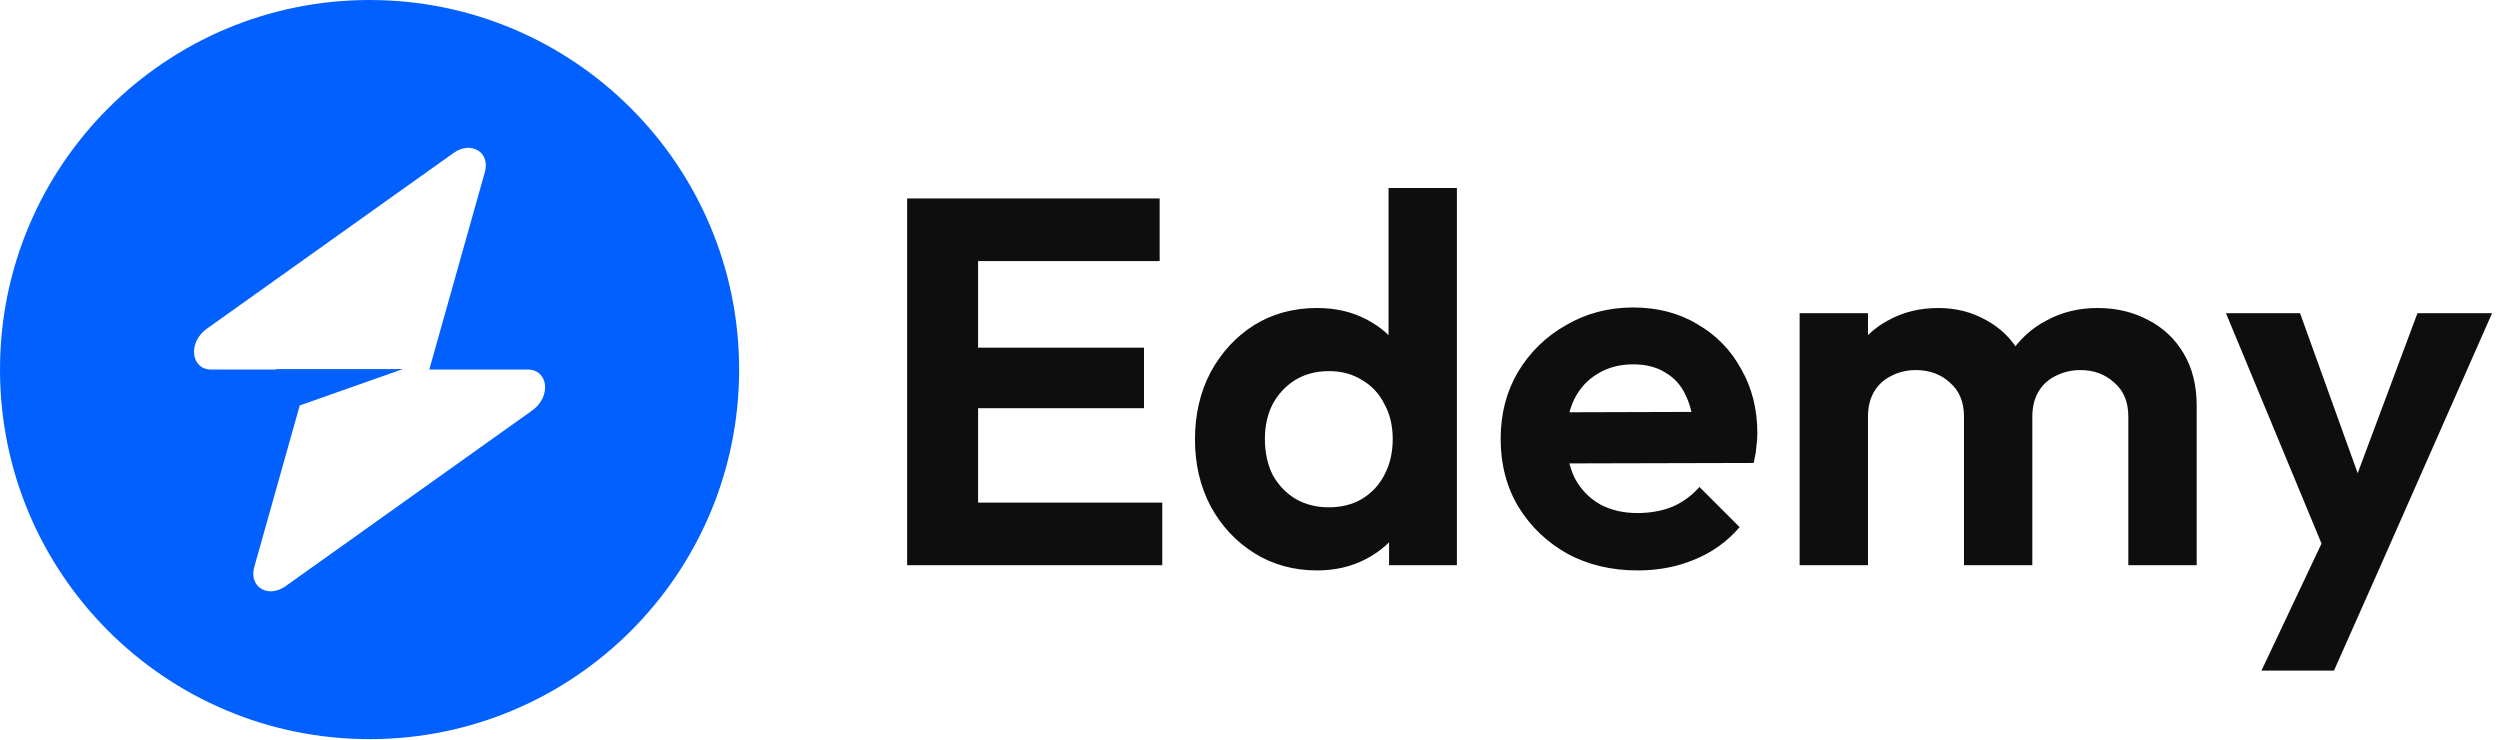
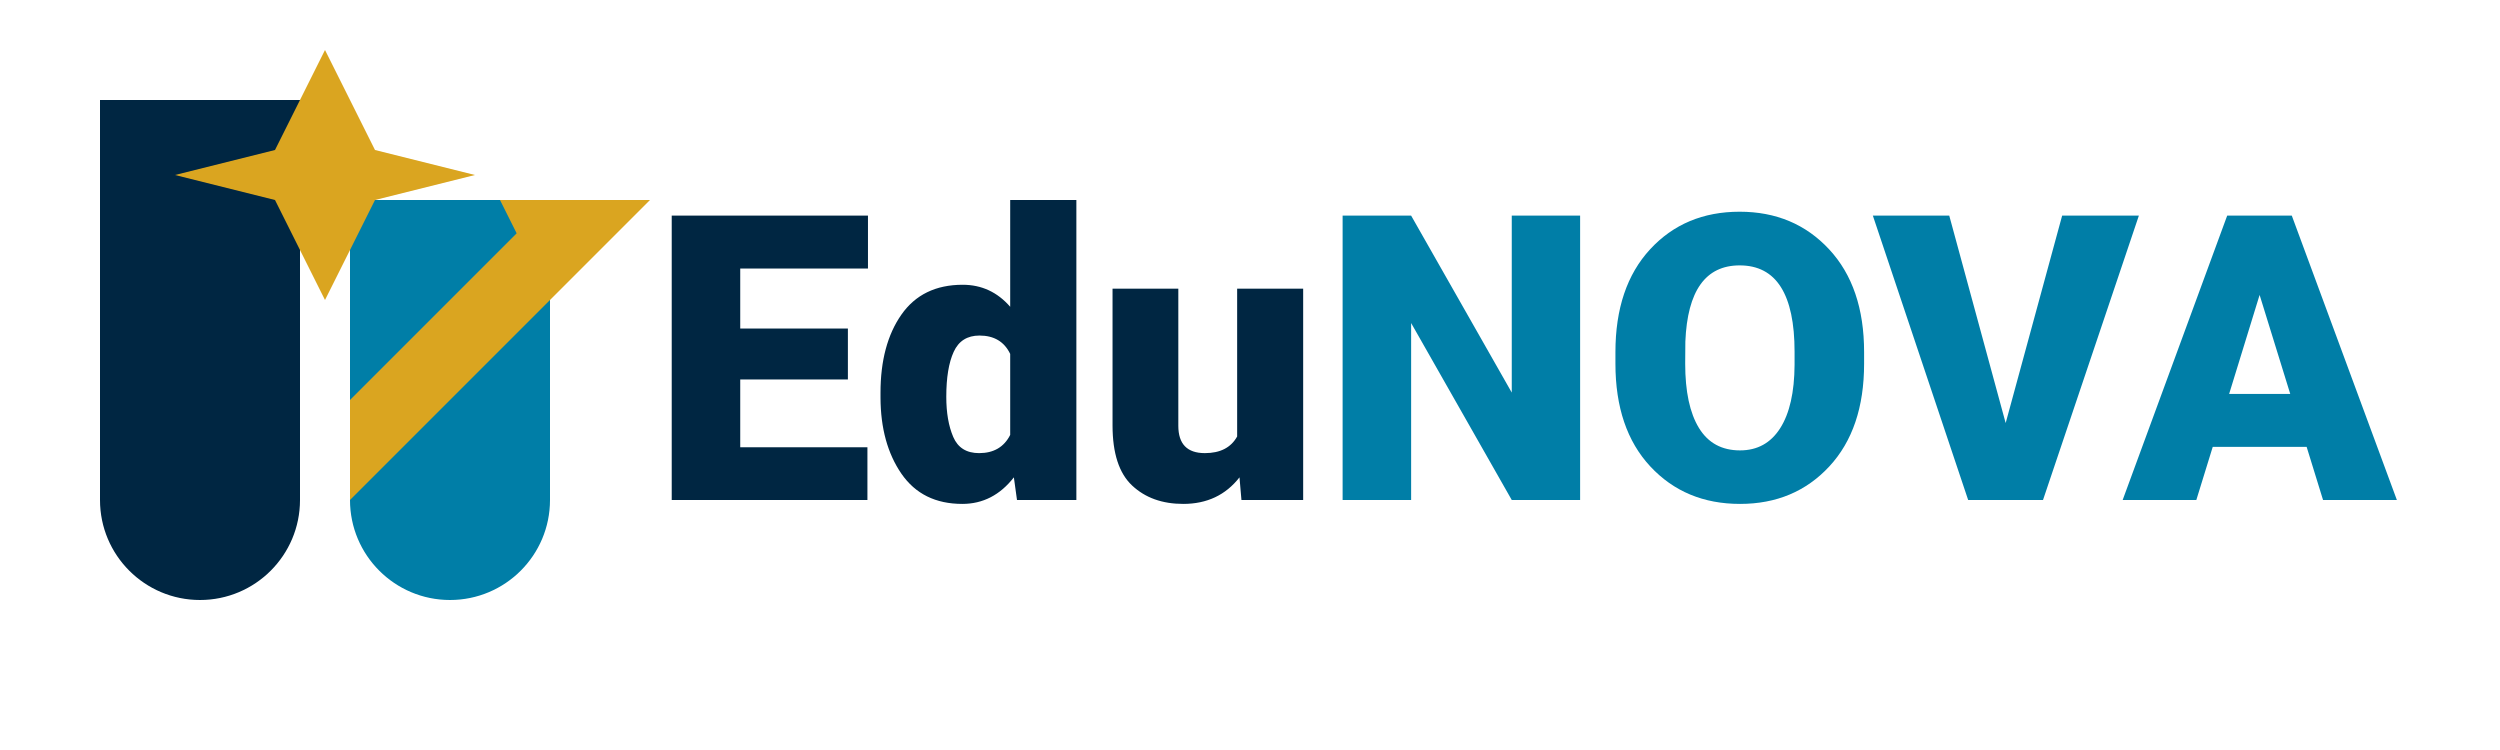
- <svg xmlns="http://www.w3.org/2000/svg" width="115" height="34" viewBox="0 0 115 34" fill="none">
-   <path fill-rule="evenodd" clip-rule="evenodd" d="M17 34C26.389 34 34 26.389 34 17C34 7.611 26.389 0 17 0C7.611 0 0 7.611 0 17C0 26.389 7.611 34 17 34ZM22.303 7.919C22.562 7.002 21.672 6.46 20.859 7.039L9.514 15.121C8.633 15.749 8.771 17 9.722 17H12.71V16.977H18.532L13.788 18.651L11.697 26.081C11.438 26.998 12.328 27.54 13.141 26.961L24.486 18.879C25.367 18.251 25.229 17 24.278 17H19.747L22.303 7.919Z" fill="#0260FF" />
-   <path d="M41.728 26V9.128H44.992V26H41.728ZM44.128 26V23.12H53.464V26H44.128ZM44.128 18.776V15.992H52.624V18.776H44.128ZM44.128 12.008V9.128H53.344V12.008H44.128ZM60.585 26.24C59.513 26.24 58.553 25.976 57.705 25.448C56.857 24.92 56.185 24.2 55.689 23.288C55.209 22.376 54.969 21.352 54.969 20.216C54.969 19.064 55.209 18.032 55.689 17.12C56.185 16.208 56.849 15.488 57.681 14.96C58.529 14.432 59.497 14.168 60.585 14.168C61.417 14.168 62.161 14.336 62.817 14.672C63.489 15.008 64.025 15.48 64.425 16.088C64.841 16.68 65.065 17.352 65.097 18.104V22.232C65.065 22.984 64.849 23.664 64.449 24.272C64.049 24.88 63.513 25.36 62.841 25.712C62.169 26.064 61.417 26.24 60.585 26.24ZM61.113 23.336C61.705 23.336 62.217 23.208 62.649 22.952C63.097 22.68 63.441 22.312 63.681 21.848C63.937 21.368 64.065 20.816 64.065 20.192C64.065 19.584 63.937 19.048 63.681 18.584C63.441 18.104 63.097 17.736 62.649 17.48C62.217 17.208 61.713 17.072 61.137 17.072C60.545 17.072 60.025 17.208 59.577 17.48C59.145 17.752 58.801 18.12 58.545 18.584C58.305 19.048 58.185 19.584 58.185 20.192C58.185 20.816 58.305 21.368 58.545 21.848C58.801 22.312 59.153 22.68 59.601 22.952C60.049 23.208 60.553 23.336 61.113 23.336ZM67.017 26H63.897V22.88L64.401 20.048L63.873 17.264V8.648H67.017V26ZM75.342 26.24C74.126 26.24 73.046 25.984 72.102 25.472C71.158 24.944 70.406 24.224 69.846 23.312C69.302 22.4 69.03 21.36 69.03 20.192C69.03 19.04 69.294 18.016 69.822 17.12C70.366 16.208 71.102 15.488 72.03 14.96C72.958 14.416 73.99 14.144 75.126 14.144C76.246 14.144 77.23 14.4 78.078 14.912C78.942 15.408 79.614 16.096 80.094 16.976C80.59 17.84 80.838 18.824 80.838 19.928C80.838 20.136 80.822 20.352 80.79 20.576C80.774 20.784 80.734 21.024 80.67 21.296L70.926 21.32V18.968L79.206 18.944L77.934 19.928C77.902 19.24 77.774 18.664 77.55 18.2C77.342 17.736 77.03 17.384 76.614 17.144C76.214 16.888 75.718 16.76 75.126 16.76C74.502 16.76 73.958 16.904 73.494 17.192C73.03 17.464 72.67 17.856 72.414 18.368C72.174 18.864 72.054 19.456 72.054 20.144C72.054 20.848 72.182 21.464 72.438 21.992C72.71 22.504 73.094 22.904 73.59 23.192C74.086 23.464 74.662 23.6 75.318 23.6C75.91 23.6 76.446 23.504 76.926 23.312C77.406 23.104 77.822 22.8 78.174 22.4L80.022 24.248C79.462 24.904 78.774 25.4 77.958 25.736C77.158 26.072 76.286 26.24 75.342 26.24ZM82.783 26V14.408H85.927V26H82.783ZM90.343 26V19.16C90.343 18.488 90.127 17.968 89.695 17.6C89.279 17.216 88.759 17.024 88.135 17.024C87.719 17.024 87.343 17.112 87.007 17.288C86.671 17.448 86.407 17.688 86.215 18.008C86.023 18.328 85.927 18.712 85.927 19.16L84.703 18.56C84.703 17.664 84.895 16.888 85.279 16.232C85.679 15.576 86.215 15.072 86.887 14.72C87.559 14.352 88.319 14.168 89.167 14.168C89.967 14.168 90.695 14.352 91.351 14.72C92.007 15.072 92.527 15.576 92.911 16.232C93.295 16.872 93.487 17.648 93.487 18.56V26H90.343ZM97.903 26V19.16C97.903 18.488 97.687 17.968 97.255 17.6C96.839 17.216 96.319 17.024 95.695 17.024C95.295 17.024 94.919 17.112 94.567 17.288C94.231 17.448 93.967 17.688 93.775 18.008C93.583 18.328 93.487 18.712 93.487 19.16L91.687 18.728C91.751 17.8 91.999 17 92.431 16.328C92.863 15.64 93.431 15.112 94.135 14.744C94.839 14.36 95.623 14.168 96.487 14.168C97.351 14.168 98.127 14.352 98.815 14.72C99.503 15.072 100.047 15.584 100.447 16.256C100.847 16.928 101.047 17.728 101.047 18.656V26H97.903ZM107.243 26.096L102.395 14.408H105.803L109.019 23.336H107.867L111.203 14.408H114.635L109.475 26.096H107.243ZM104.027 30.848L107.555 23.384L109.475 26.096L107.363 30.848H104.027Z" fill="#0E0E0E" />
+ <svg xmlns="http://www.w3.org/2000/svg" width="500" height="150" viewBox="0 0 500 150">
+   <text x="130" y="100" font-family="'Segoe UI', Roboto, Helvetica, Arial, sans-serif" font-weight="800" font-size="80" fill="#002642">Edu<tspan fill="#007EA7">NOVA</tspan>
+   </text>
+   <g transform="translate(20, 20)">
+     <path d="M 0,0 L 40,0 L 40,80 A 20,20 0 0 1 0,80 Z" fill="#002642" />
+     <path d="M 50,20 L 90,20 L 90,80 A 20,20 0 0 1 50,80 Z" fill="#007EA7" />
+     <polygon points="50,80 90,40 90,20 50,60" fill="#DAA520" />
+     <polygon points="80,20 110,20 90,40" fill="#DAA520" />
+     <path d="M 45,-10 L 55,10 L 75,15 L 55,20 L 45,40 L 35,20 L 15,15 L 35,10 Z" fill="#DAA520" />
+   </g>
</svg>
